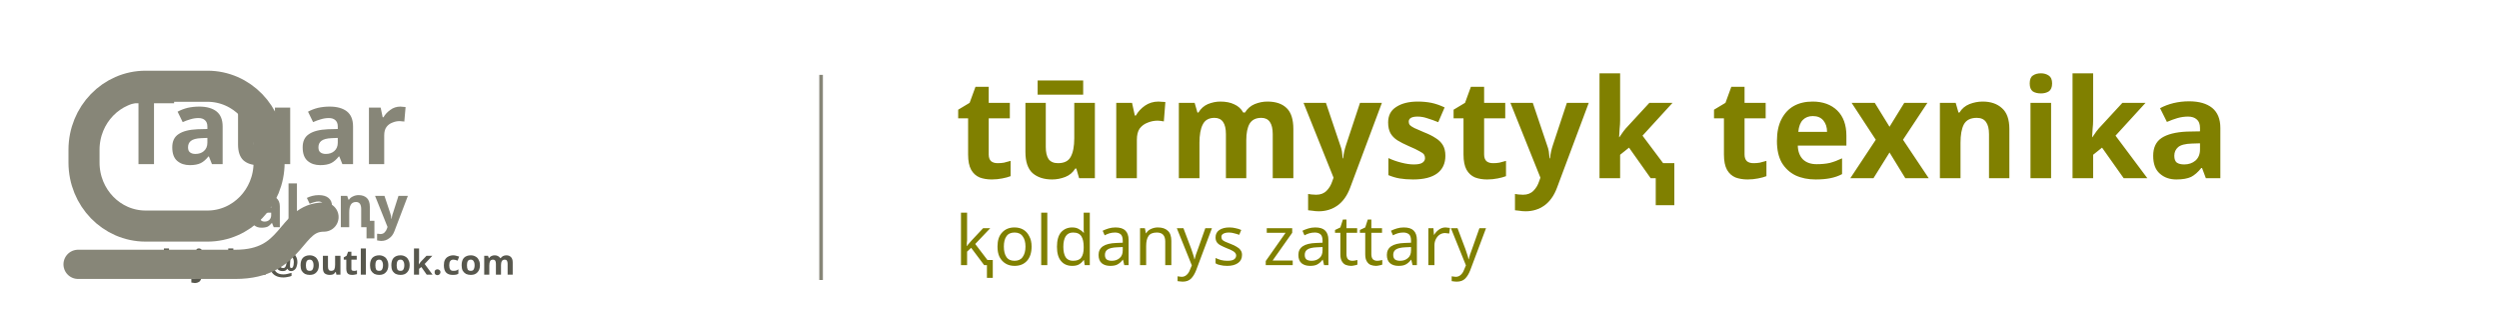
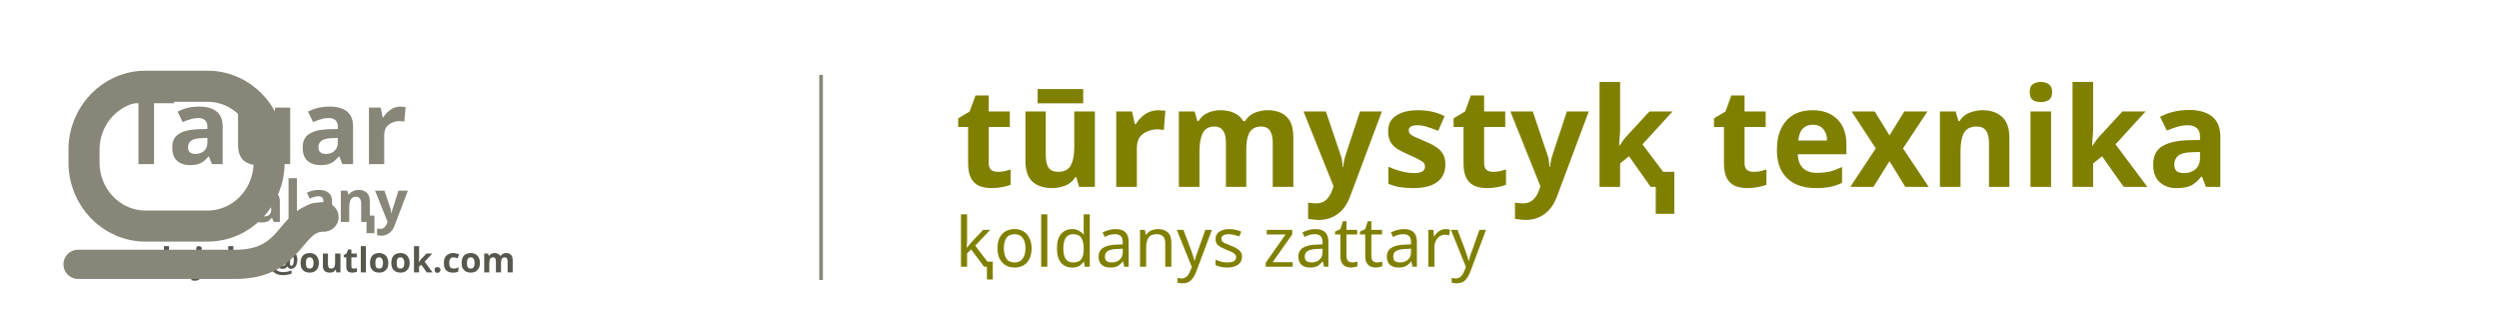
<svg xmlns="http://www.w3.org/2000/svg" width="580" height="76.358" viewBox="0 0 153.458 20.203" version="1.1" id="svg4436">
  <defs id="defs4433">
    <style type="text/css" id="style4624">
    .str0 {stroke:#6B470F;stroke-width:341.67;stroke-miterlimit:22.926}
    .fil0 {fill:none}
    .fil1 {fill:#6B470F}
   </style>
  </defs>
  <g id="layer1">
    <rect style="display:inline;fill:none;fill-opacity:1;stroke:none;stroke-width:1.487;stroke-miterlimit:4;stroke-dasharray:none;stroke-opacity:1" id="rect154481" width="121.444" height="20.203" x="0.234" y="0.234" />
    <text xml:space="preserve" style="font-style:normal;font-variant:normal;font-weight:normal;font-stretch:normal;font-size:12.7px;line-height:0;font-family:sans-serif;-inkscape-font-specification:sans-serif;display:inline;fill:#878678;fill-opacity:1;stroke:none;stroke-width:1.058;stroke-miterlimit:4;stroke-dasharray:none" x="48.151" y="10.073" id="text2286">
-       <tspan style="font-style:normal;font-variant:normal;font-weight:bold;font-stretch:normal;font-size:6.35px;line-height:0.7;font-family:sans-serif;-inkscape-font-specification:'sans-serif Bold';text-align:end;text-anchor:end;fill:#878678;fill-opacity:1;stroke-width:1.058;stroke-miterlimit:4;stroke-dasharray:none" id="tspan3084" x="48.151" y="10.073">Tauar</tspan>
-       <tspan style="font-style:normal;font-variant:normal;font-weight:bold;font-stretch:normal;font-size:3.528px;line-height:0.3;font-family:sans-serif;-inkscape-font-specification:'sans-serif Bold';text-align:end;text-anchor:end;fill:#878678;fill-opacity:1;stroke-width:1.058;stroke-miterlimit:4;stroke-dasharray:none" id="tspan6816" x="48.151" y="13.945">alaꞑy</tspan>
-       <tspan x="48.151" y="16.857" style="font-style:normal;font-variant:normal;font-weight:bold;font-stretch:normal;font-size:2.117px;line-height:0.3;font-family:sans-serif;-inkscape-font-specification:'sans-serif Bold';text-align:end;text-anchor:end;opacity:0.216;fill:#57574d;fill-opacity:1;stroke-width:1.058;stroke-miterlimit:4;stroke-dasharray:none" id="tspan2257">sk-joba@outlook.com</tspan>
+       <tspan style="font-style:normal;font-variant:normal;font-weight:bold;font-stretch:normal;font-size:6.35px;line-height:0.6;font-family:sans-serif;-inkscape-font-specification:'sans-serif Bold';text-align:end;text-anchor:end;fill:#878678;fill-opacity:1;stroke-width:1.058;stroke-miterlimit:4;stroke-dasharray:none" id="tspan38187" x="48.151" y="10.073">Tauar</tspan>
+       <tspan style="font-style:normal;font-variant:normal;font-weight:bold;font-stretch:normal;font-size:3.528px;line-height:0.4;font-family:sans-serif;-inkscape-font-specification:'sans-serif Bold';text-align:end;text-anchor:end;fill:#878678;fill-opacity:1;stroke-width:1.058;stroke-miterlimit:4;stroke-dasharray:none" id="tspan6816" x="48.151" y="13.628">alaꞑy</tspan>
+       <tspan x="48.151" y="16.716" style="font-style:normal;font-variant:normal;font-weight:bold;font-stretch:normal;font-size:2.117px;line-height:0.4;font-family:sans-serif;-inkscape-font-specification:'sans-serif Bold';text-align:end;text-anchor:end;opacity:0.216;fill:#57574d;fill-opacity:1;stroke-width:1.058;stroke-miterlimit:4;stroke-dasharray:none" id="tspan2257">sk-joba@outlook.com</tspan>
    </text>
    <g id="Layer1063-5" transform="matrix(0.2645833,0,0,0.2645833,29.53372,-60.20745)">
      <path d="m 95.111,341.114 v 9.6 h 9.6 v -9.6 z" style="fill:#6b470f;fill-rule:evenodd;stroke:#ffcb00;stroke-width:0.567;stroke-linecap:butt;stroke-linejoin:miter;stroke-dasharray:none" id="path1115-0" />
      <path d="m 95.111,328.514 v 9.6 h 9.6 v -9.6 z" style="fill:#c6b93a;fill-rule:evenodd;stroke:#ffec00;stroke-width:0.567;stroke-linecap:butt;stroke-linejoin:miter;stroke-dasharray:none" id="path1117-8" />
      <path d="m 95.111,365.998 v 9.6 h 9.6 v -9.6 z" style="fill:#b1ad81;fill-rule:evenodd;stroke:#ffcb00;stroke-width:0.567;stroke-linecap:butt;stroke-linejoin:miter;stroke-dasharray:none" id="path1119-0" />
      <path d="m 95.111,353.665 v 9.6 h 9.6 v -9.6 z" style="fill:#878678;fill-rule:evenodd;stroke:#ffcb00;stroke-width:0.567;stroke-linecap:butt;stroke-linejoin:miter;stroke-dasharray:none" id="path1121-4" />
      <path d="m 95.007,316.666 v 9.6 h 9.6 v -9.6 z" style="fill:#57574d;fill-rule:evenodd;stroke:#ffcb00;stroke-width:0.567;stroke-linecap:butt;stroke-linejoin:miter;stroke-dasharray:none" id="path1123-1" />
    </g>
-     <text xml:space="preserve" style="font-style:normal;font-variant:normal;font-weight:normal;font-stretch:normal;font-size:12.7px;line-height:0;font-family:sans-serif;-inkscape-font-specification:sans-serif;display:inline;fill:#878678;fill-opacity:1;stroke:none;stroke-width:1.058;stroke-miterlimit:4;stroke-dasharray:none" x="58.653" y="10.939" id="text2286-8">
-       <tspan style="font-style:normal;font-variant:normal;font-weight:bold;font-stretch:normal;font-size:8.467px;line-height:1;font-family:sans-serif;-inkscape-font-specification:'sans-serif Bold';fill:#808000;fill-opacity:1;stroke-width:1.058;stroke-miterlimit:4;stroke-dasharray:none" id="tspan3658" x="58.653" y="10.939">tūrmystyⱪ texnika</tspan>
-       <tspan x="58.653" y="16.272" style="font-style:normal;font-variant:normal;font-weight:normal;font-stretch:normal;font-size:4.233px;line-height:0.3;font-family:sans-serif;-inkscape-font-specification:sans-serif;fill:#808000;fill-opacity:1;stroke-width:1.058;stroke-miterlimit:4;stroke-dasharray:none" id="tspan73232-0">ⱪoldanys zattary</tspan>
+     <text xml:space="preserve" style="font-style:normal;font-variant:normal;font-weight:normal;font-stretch:normal;font-size:12.7px;line-height:0;font-family:sans-serif;-inkscape-font-specification:sans-serif;display:inline;fill:#878678;fill-opacity:1;stroke:none;stroke-width:1.058;stroke-miterlimit:4;stroke-dasharray:none" x="58.653" y="11.469" id="text2286-8">
+       <tspan style="font-style:normal;font-variant:normal;font-weight:bold;font-stretch:normal;font-size:8.467px;line-height:0.9;font-family:sans-serif;-inkscape-font-specification:'sans-serif Bold';fill:#808000;fill-opacity:1;stroke-width:1.058;stroke-miterlimit:4;stroke-dasharray:none" id="tspan5382" x="58.653" y="11.469">tūrmystyⱪ texnika</tspan>
+       <tspan x="58.653" y="16.378" style="font-style:normal;font-variant:normal;font-weight:normal;font-stretch:normal;font-size:4.233px;line-height:0.3;font-family:sans-serif;-inkscape-font-specification:sans-serif;fill:#808000;fill-opacity:1;stroke-width:1.058;stroke-miterlimit:4;stroke-dasharray:none" id="tspan73232-0">ⱪoldanys zattary</tspan>
    </text>
    <path style="fill:none;stroke:#878678;stroke-width:0.222px;stroke-linecap:butt;stroke-linejoin:miter;stroke-opacity:1" d="m 50.421,4.597 c 0,12.459 0,12.589 0,12.589" id="path111900" />
    <g id="g856" transform="translate(0,0.5291667)">
      <path style="display:inline;opacity:1;fill:none;stroke:#878678;stroke-width:1.793;stroke-linecap:round;stroke-linejoin:miter;stroke-miterlimit:4;stroke-dasharray:none;stroke-opacity:1" d="m 4.794,15.697 h 9.662 c 3.634,0 3.269,-2.902 5.44,-2.902" id="path5828-3-04" />
      <rect style="display:inline;fill:none;fill-rule:evenodd;stroke:#878678;stroke-width:1.908;stroke-linecap:round;stroke-miterlimit:4;stroke-dasharray:none;stroke-opacity:1" id="rect15340" width="11.365" height="8.583" x="5.159" y="4.765" ry="3.899" rx="3.785" />
    </g>
  </g>
</svg>
